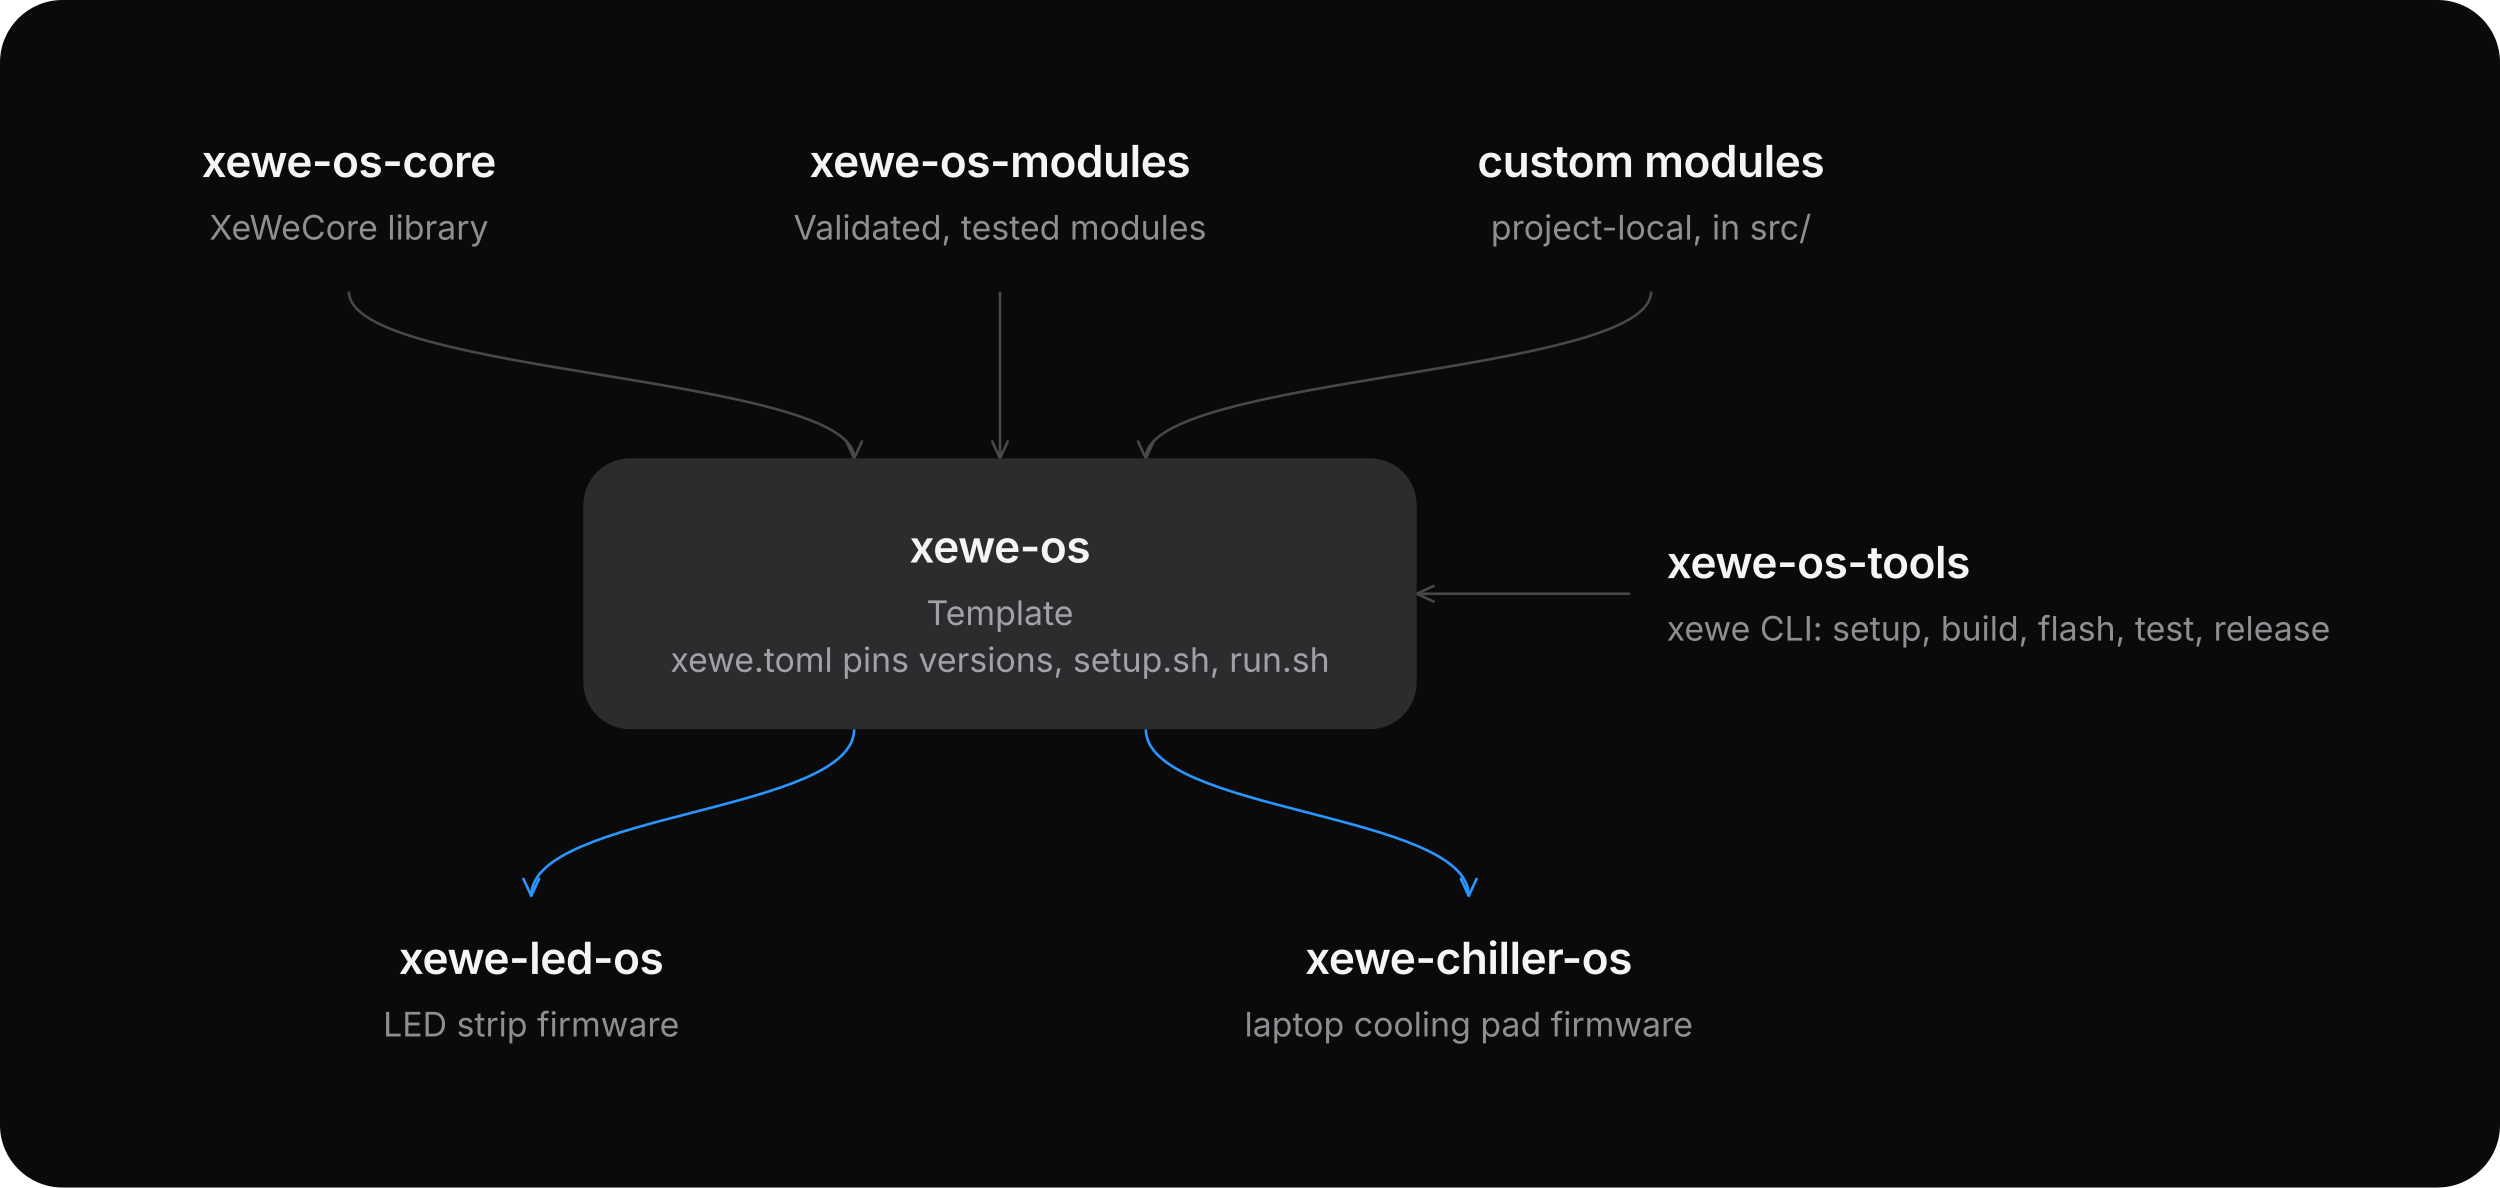
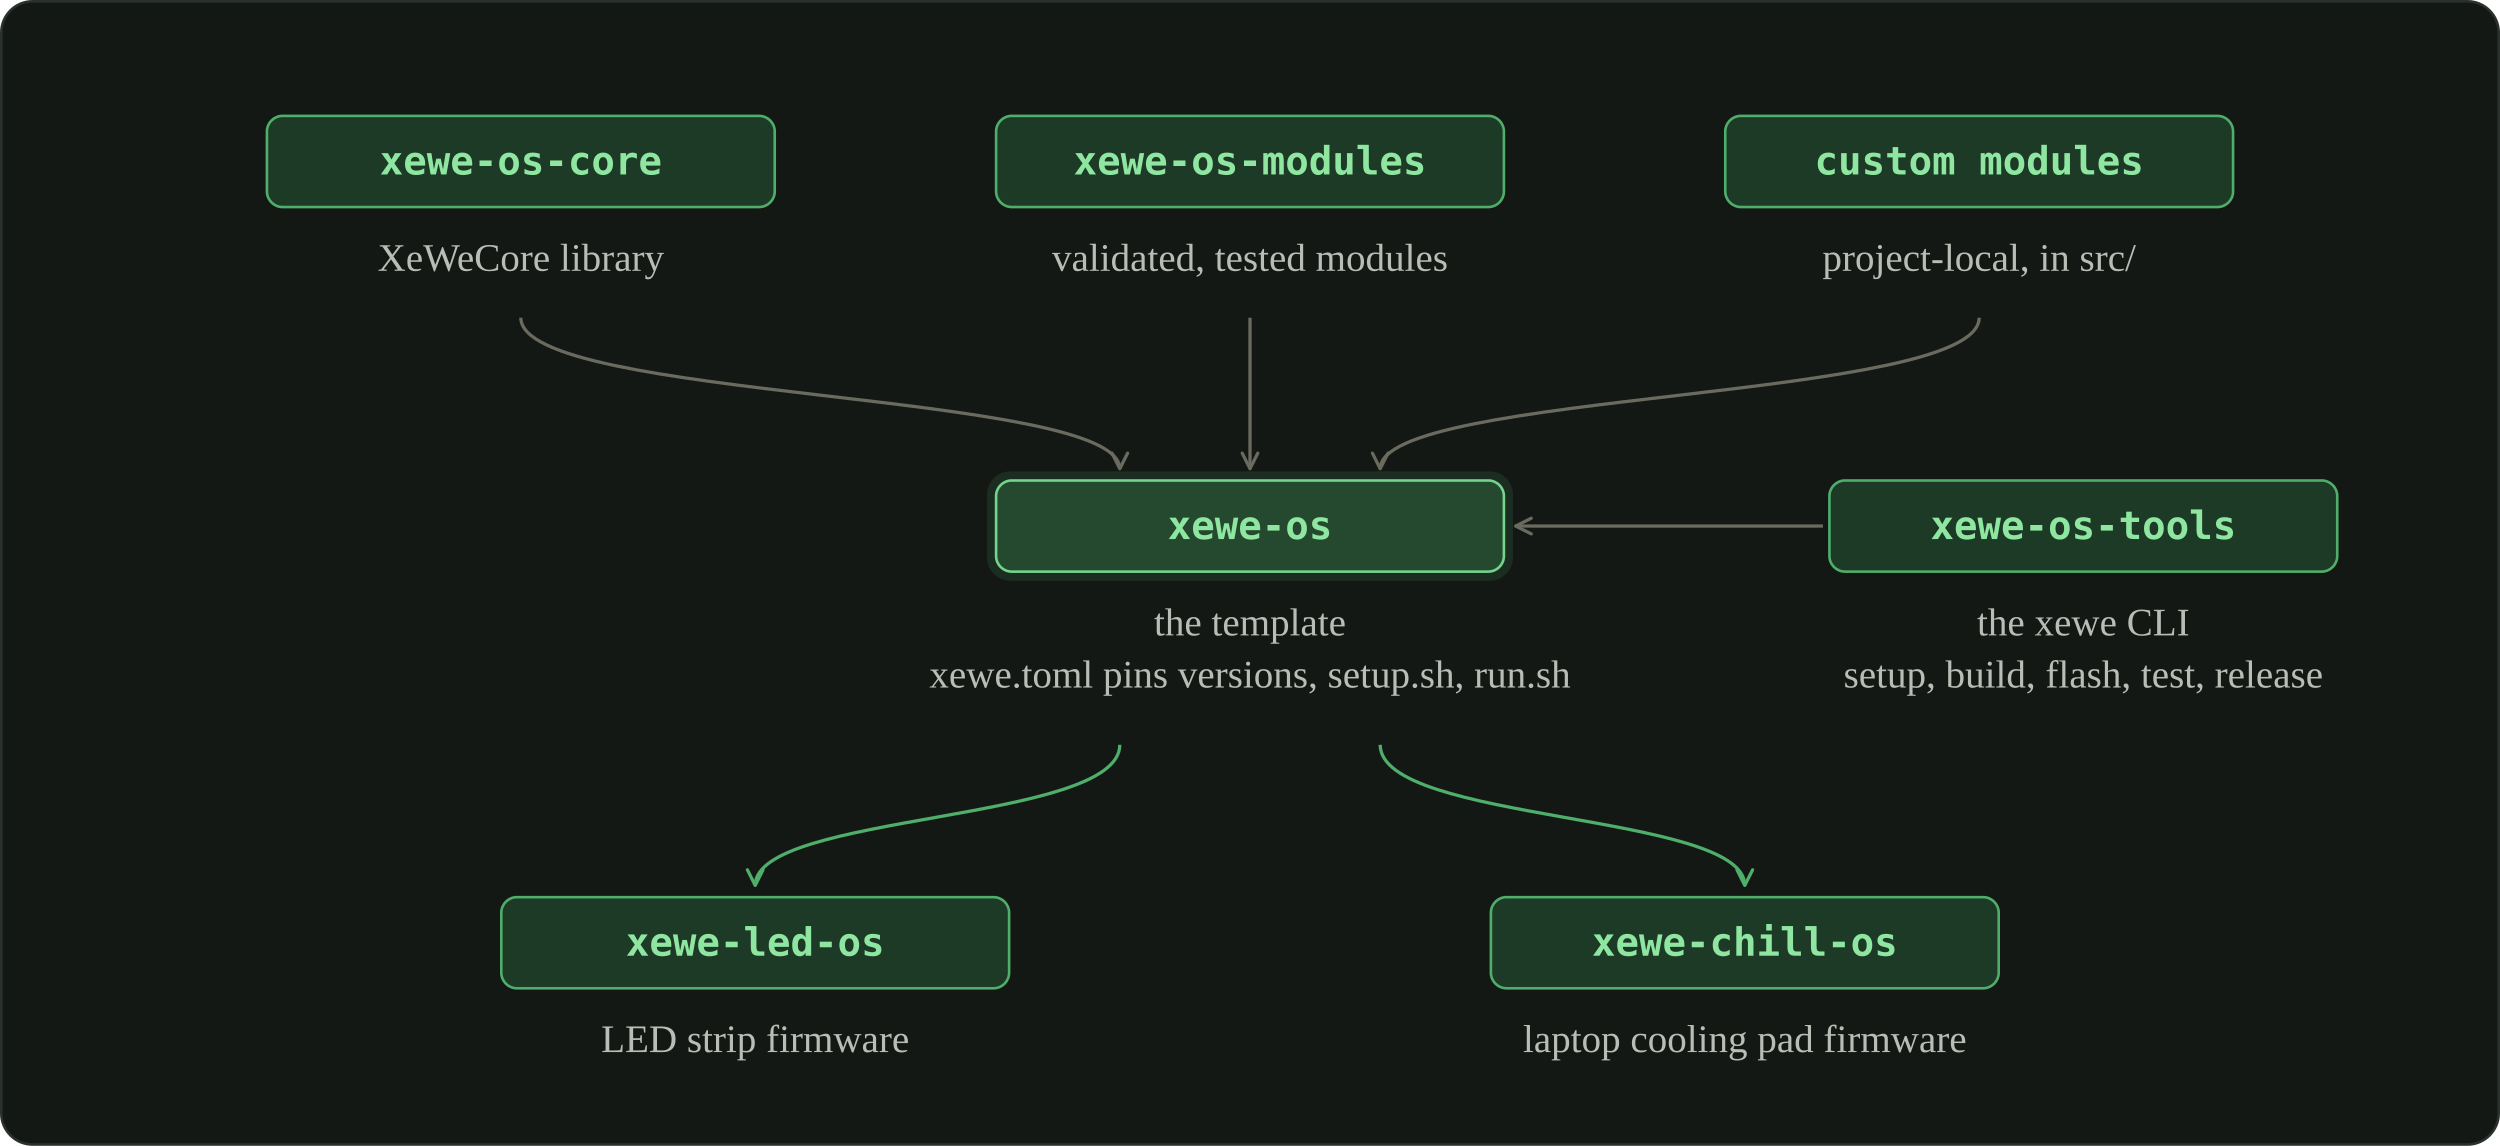
- <svg xmlns="http://www.w3.org/2000/svg" width="960" height="456" viewBox="0 0 960 456" role="img" aria-labelledby="title desc">
-   <rect width="960" height="456" rx="24" fill="#0A0A0B" />
+ <svg xmlns="http://www.w3.org/2000/svg" width="960" height="440" viewBox="0 0 960 440" role="img" aria-labelledby="title desc">
+   <rect x="0.5" y="0.5" width="959" height="439" rx="12" fill="#131815" stroke="#2a302c" />
  <defs>
-     <marker id="a-line" viewBox="0 0 8 8" refX="7.5" refY="4" markerWidth="8" markerHeight="8" markerUnits="userSpaceOnUse" orient="auto">
-       <path d="M1 1L7.5 4L1 7" fill="none" stroke="#48484A" stroke-width="1" stroke-linecap="round" stroke-linejoin="round" />
+     <marker id="a-line" viewBox="0 0 8 8" refX="7" refY="4" markerWidth="8" markerHeight="8" markerUnits="userSpaceOnUse" orient="auto">
+       <path d="M1 1L7 4L1 7" fill="none" stroke="#6b6a5e" stroke-width="1.25" stroke-linecap="round" stroke-linejoin="round" />
    </marker>
-     <marker id="a-accent" viewBox="0 0 8 8" refX="7.5" refY="4" markerWidth="8" markerHeight="8" markerUnits="userSpaceOnUse" orient="auto">
-       <path d="M1 1L7.5 4L1 7" fill="none" stroke="#2997FF" stroke-width="1" stroke-linecap="round" stroke-linejoin="round" />
+     <marker id="a-accent" viewBox="0 0 8 8" refX="7" refY="4" markerWidth="8" markerHeight="8" markerUnits="userSpaceOnUse" orient="auto">
+       <path d="M1 1L7 4L1 7" fill="none" stroke="#4fae6a" stroke-width="1.25" stroke-linecap="round" stroke-linejoin="round" />
    </marker>
  </defs>
-   <g fill="none" stroke-width="1">
-     <path d="M134 112C134 144 328 144 328 176" stroke="#48484A" marker-end="url(#a-line)" />
-     <path d="M384 112C384 144 384 144 384 176" stroke="#48484A" marker-end="url(#a-line)" />
-     <path d="M634 112C634 144 440 144 440 176" stroke="#48484A" marker-end="url(#a-line)" />
-     <path d="M626 228H544" stroke="#48484A" marker-end="url(#a-line)" />
-     <path d="M328 280C328 312 204 312 204 344" stroke="#2997FF" marker-end="url(#a-accent)" />
-     <path d="M440 280C440 312 564 312 564 344" stroke="#2997FF" marker-end="url(#a-accent)" />
+   <g fill="none" stroke-width="1.25">
+     <path d="M200 122C200 154 430 150 430 180" stroke="#6b6a5e" marker-end="url(#a-line)" />
+     <path d="M480 122V180" stroke="#6b6a5e" marker-end="url(#a-line)" />
+     <path d="M760 122C760 154 530 150 530 180" stroke="#6b6a5e" marker-end="url(#a-line)" />
+     <path d="M700 202H582" stroke="#6b6a5e" marker-end="url(#a-line)" />
+     <path d="M430 286C430 316 290 312 290 340" stroke="#4fae6a" marker-end="url(#a-accent)" />
+     <path d="M530 286C530 316 670 312 670 340" stroke="#4fae6a" marker-end="url(#a-accent)" />
  </g>
-   <rect x="224" y="176" width="320" height="104" rx="18" fill="#2C2C2E" />
-   <g font-family="-apple-system, BlinkMacSystemFont, 'SF Pro Text', 'SF Pro Display', system-ui, Inter, 'Helvetica Neue', Helvetica, Arial, sans-serif" text-anchor="middle">
-     <text x="134" y="68" font-size="17" font-weight="600" fill="#F5F5F7" letter-spacing="-0.2">xewe-os-core</text>
-     <text x="134" y="92" font-size="13" font-weight="400" fill="#8E8E93">XeWeCore library</text>
-     <text x="384" y="68" font-size="17" font-weight="600" fill="#F5F5F7" letter-spacing="-0.2">xewe-os-modules</text>
-     <text x="384" y="92" font-size="13" font-weight="400" fill="#8E8E93">Validated, tested modules</text>
-     <text x="634" y="68" font-size="17" font-weight="600" fill="#F5F5F7" letter-spacing="-0.2">custom modules</text>
-     <text x="634" y="92" font-size="13" font-weight="400" fill="#8E8E93">project-local, in src/</text>
-     <text x="384" y="216" font-size="17" font-weight="600" fill="#F5F5F7" letter-spacing="-0.2">xewe-os</text>
-     <text x="384" y="240" font-size="13" font-weight="400" fill="#A1A1A6">Template</text>
-     <text x="384" y="258" font-size="13" font-weight="400" fill="#A1A1A6">xewe.toml pins versions, setup.sh, run.sh</text>
-     <text x="640" y="222" font-size="17" font-weight="600" fill="#F5F5F7" letter-spacing="-0.2" text-anchor="start">xewe-os-tools</text>
-     <text x="640" y="246" font-size="13" font-weight="400" fill="#8E8E93" text-anchor="start">xewe CLI: setup, build, flash, test, release</text>
-     <text x="204" y="374" font-size="17" font-weight="600" fill="#F5F5F7" letter-spacing="-0.2">xewe-led-os</text>
-     <text x="204" y="398" font-size="13" font-weight="400" fill="#8E8E93">LED strip firmware</text>
-     <text x="564" y="374" font-size="17" font-weight="600" fill="#F5F5F7" letter-spacing="-0.2">xewe-chiller-os</text>
-     <text x="564" y="398" font-size="13" font-weight="400" fill="#8E8E93">laptop cooling pad firmware</text>
-   </g>
+   <rect x="102.5" y="44.5" width="195" height="35" rx="6" fill="#1d3a26" stroke="#4fae6a" />
+   <text x="200" y="67" font-family="'Space Mono', ui-monospace, SFMono-Regular, Menlo, Consolas, monospace" font-size="15" font-weight="700" fill="#8ee6a0" text-anchor="middle">xewe-os-core</text>
+   <text x="200" y="104" font-family="Newsreader, Georgia, 'Times New Roman', serif" font-size="15" fill="#b9bdb6" text-anchor="middle">XeWeCore library</text>
+   <rect x="382.5" y="44.5" width="195" height="35" rx="6" fill="#1d3a26" stroke="#4fae6a" />
+   <text x="480" y="67" font-family="'Space Mono', ui-monospace, SFMono-Regular, Menlo, Consolas, monospace" font-size="15" font-weight="700" fill="#8ee6a0" text-anchor="middle">xewe-os-modules</text>
+   <text x="480" y="104" font-family="Newsreader, Georgia, 'Times New Roman', serif" font-size="15" fill="#b9bdb6" text-anchor="middle">validated, tested modules</text>
+   <rect x="662.5" y="44.5" width="195" height="35" rx="6" fill="#1d3a26" stroke="#4fae6a" />
+   <text x="760" y="67" font-family="'Space Mono', ui-monospace, SFMono-Regular, Menlo, Consolas, monospace" font-size="15" font-weight="700" fill="#8ee6a0" text-anchor="middle">custom modules</text>
+   <text x="760" y="104" font-family="Newsreader, Georgia, 'Times New Roman', serif" font-size="15" fill="#b9bdb6" text-anchor="middle">project-local, in src/</text>
+   <rect x="379.0" y="181" width="202" height="42" rx="9" fill="rgba(79,174,106,0.14)" />
+   <rect x="382.5" y="184.5" width="195" height="35" rx="6" fill="#25492f" stroke="#74d38d" />
+   <text x="480" y="207" font-family="'Space Mono', ui-monospace, SFMono-Regular, Menlo, Consolas, monospace" font-size="15" font-weight="700" fill="#8ee6a0" text-anchor="middle">xewe-os</text>
+   <text x="480" y="244" font-family="Newsreader, Georgia, 'Times New Roman', serif" font-size="15" fill="#b9bdb6" text-anchor="middle">the template</text>
+   <text x="480" y="264" font-family="Newsreader, Georgia, 'Times New Roman', serif" font-size="15" fill="#b9bdb6" text-anchor="middle">xewe.toml pins versions, setup.sh, run.sh</text>
+   <rect x="702.5" y="184.5" width="195" height="35" rx="6" fill="#1d3a26" stroke="#4fae6a" />
+   <text x="800" y="207" font-family="'Space Mono', ui-monospace, SFMono-Regular, Menlo, Consolas, monospace" font-size="15" font-weight="700" fill="#8ee6a0" text-anchor="middle">xewe-os-tools</text>
+   <text x="800" y="244" font-family="Newsreader, Georgia, 'Times New Roman', serif" font-size="15" fill="#b9bdb6" text-anchor="middle">the xewe CLI</text>
+   <text x="800" y="264" font-family="Newsreader, Georgia, 'Times New Roman', serif" font-size="15" fill="#b9bdb6" text-anchor="middle">setup, build, flash, test, release</text>
+   <rect x="192.5" y="344.5" width="195" height="35" rx="6" fill="#1d3a26" stroke="#4fae6a" />
+   <text x="290" y="367" font-family="'Space Mono', ui-monospace, SFMono-Regular, Menlo, Consolas, monospace" font-size="15" font-weight="700" fill="#8ee6a0" text-anchor="middle">xewe-led-os</text>
+   <text x="290" y="404" font-family="Newsreader, Georgia, 'Times New Roman', serif" font-size="15" fill="#b9bdb6" text-anchor="middle">LED strip firmware</text>
+   <rect x="572.5" y="344.5" width="195" height="35" rx="6" fill="#1d3a26" stroke="#4fae6a" />
+   <text x="670" y="367" font-family="'Space Mono', ui-monospace, SFMono-Regular, Menlo, Consolas, monospace" font-size="15" font-weight="700" fill="#8ee6a0" text-anchor="middle">xewe-chill-os</text>
+   <text x="670" y="404" font-family="Newsreader, Georgia, 'Times New Roman', serif" font-size="15" fill="#b9bdb6" text-anchor="middle">laptop cooling pad firmware</text>
</svg>
